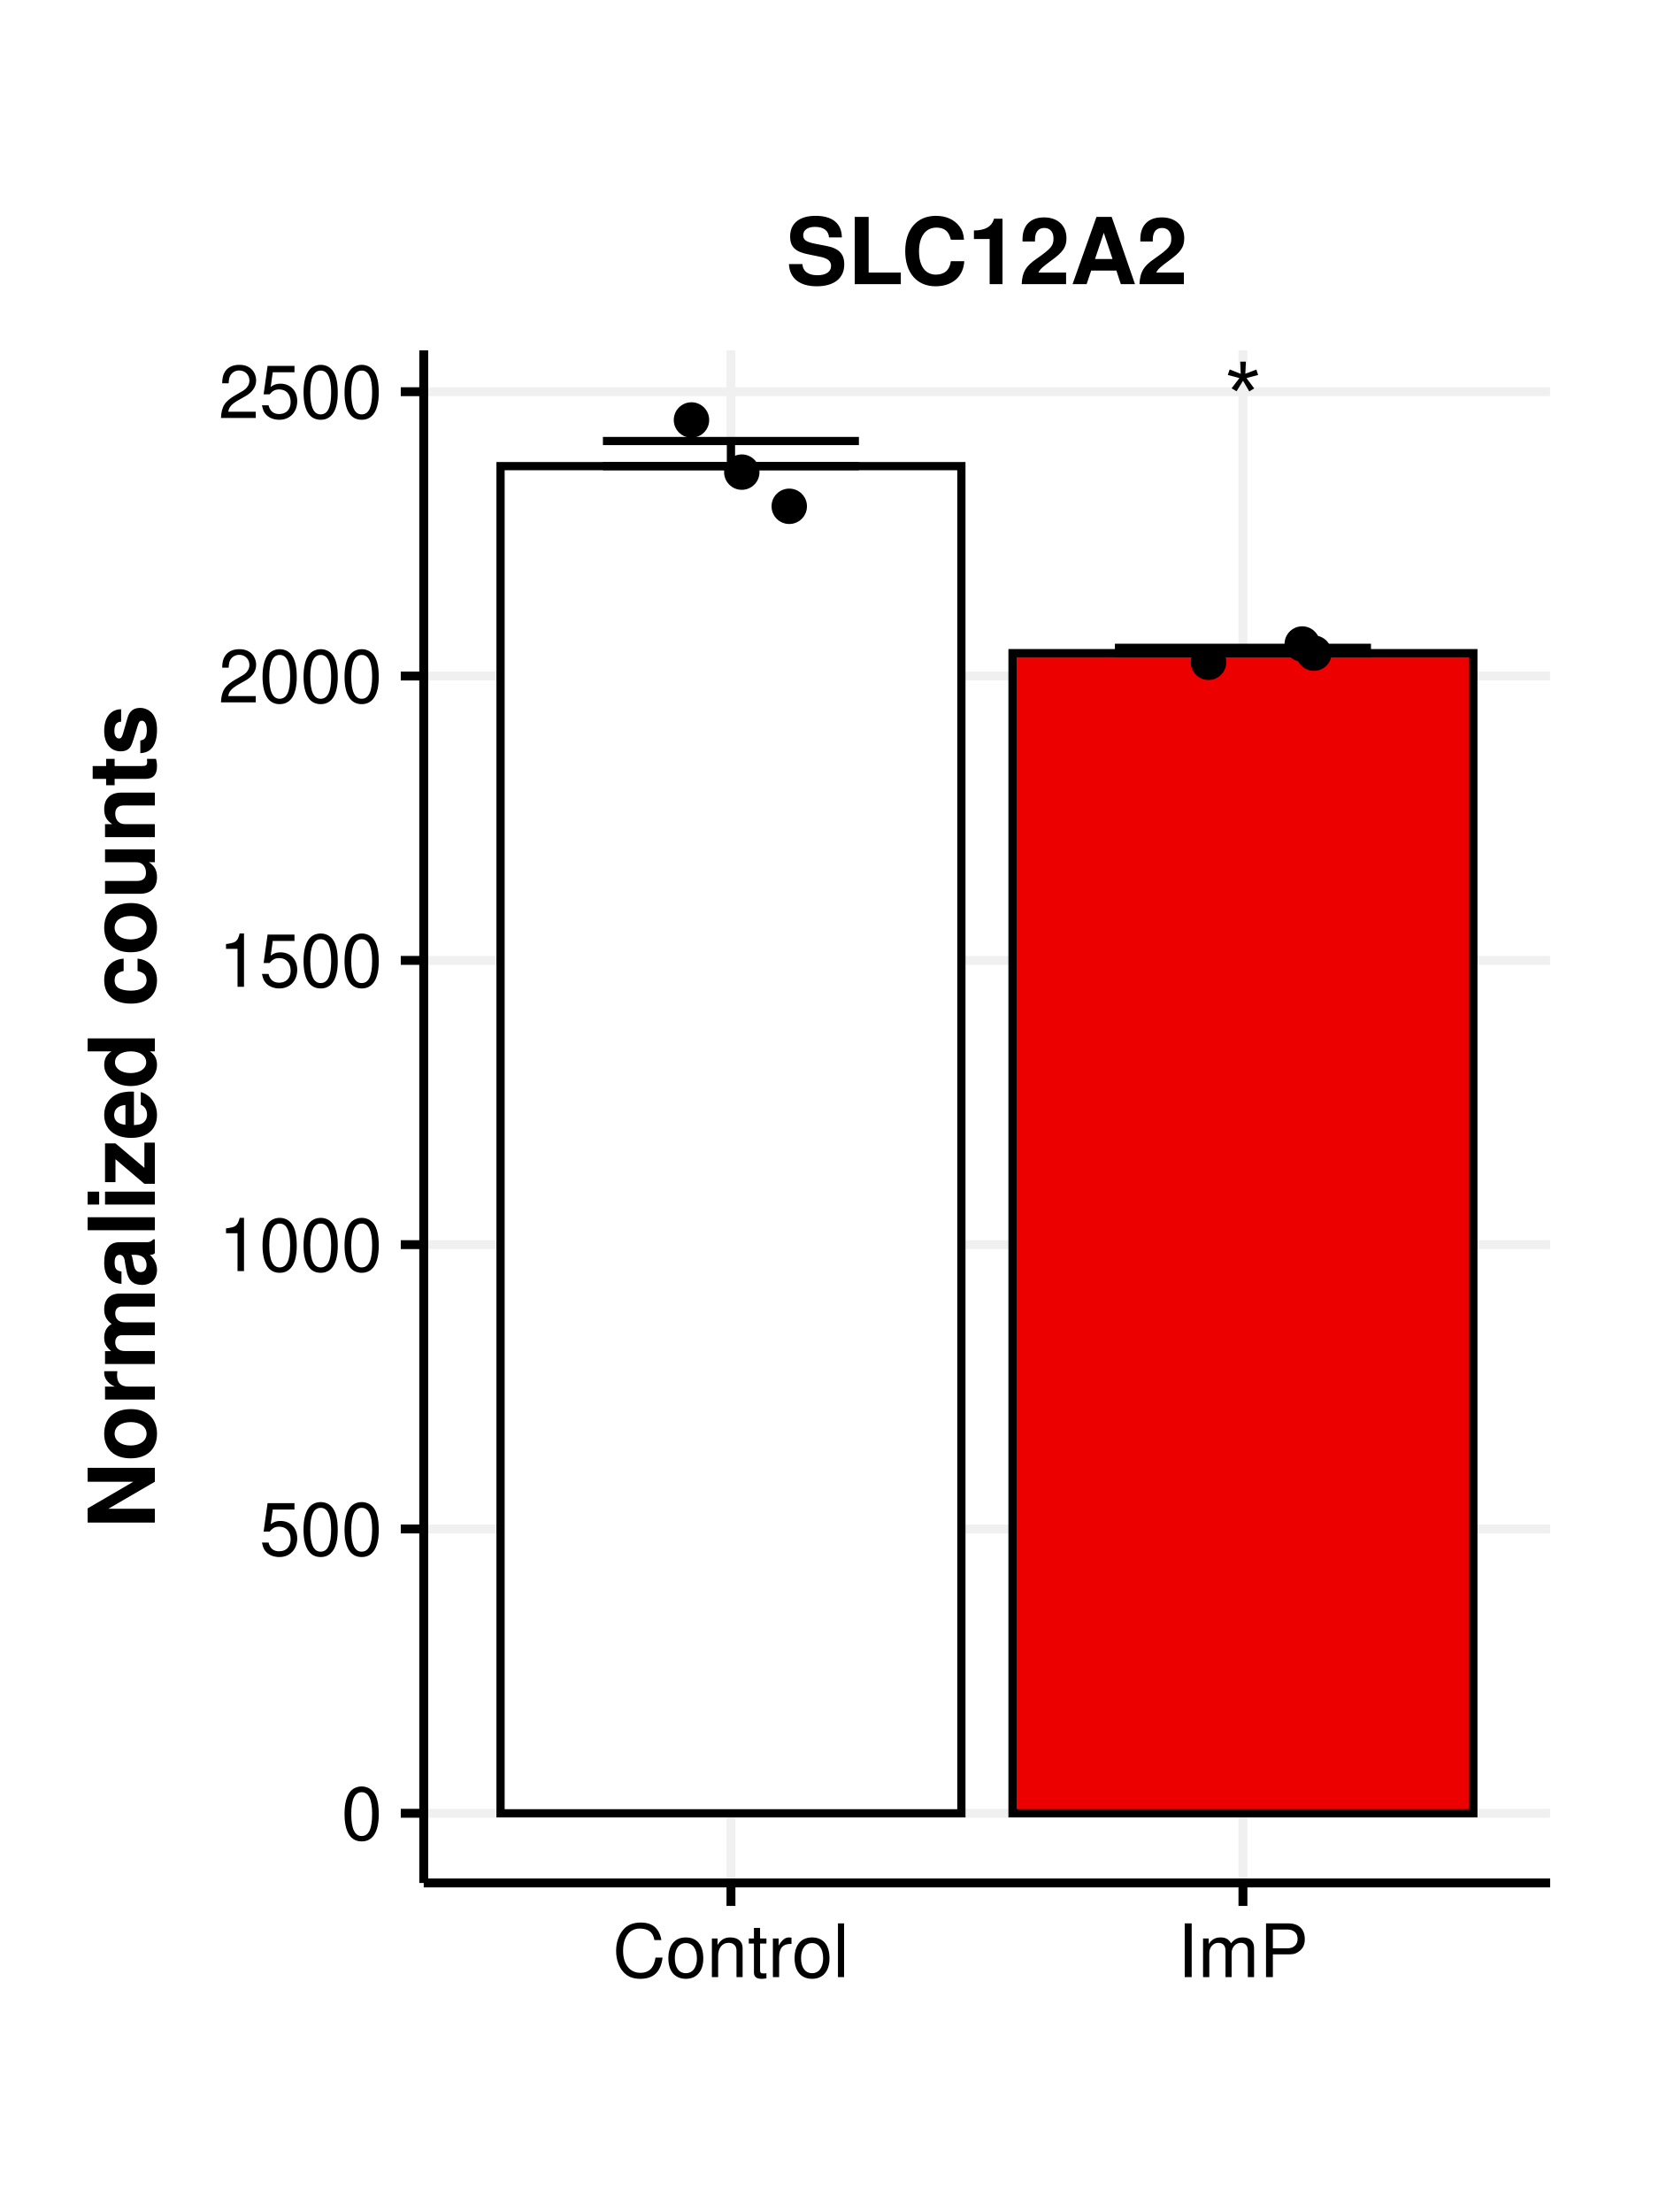
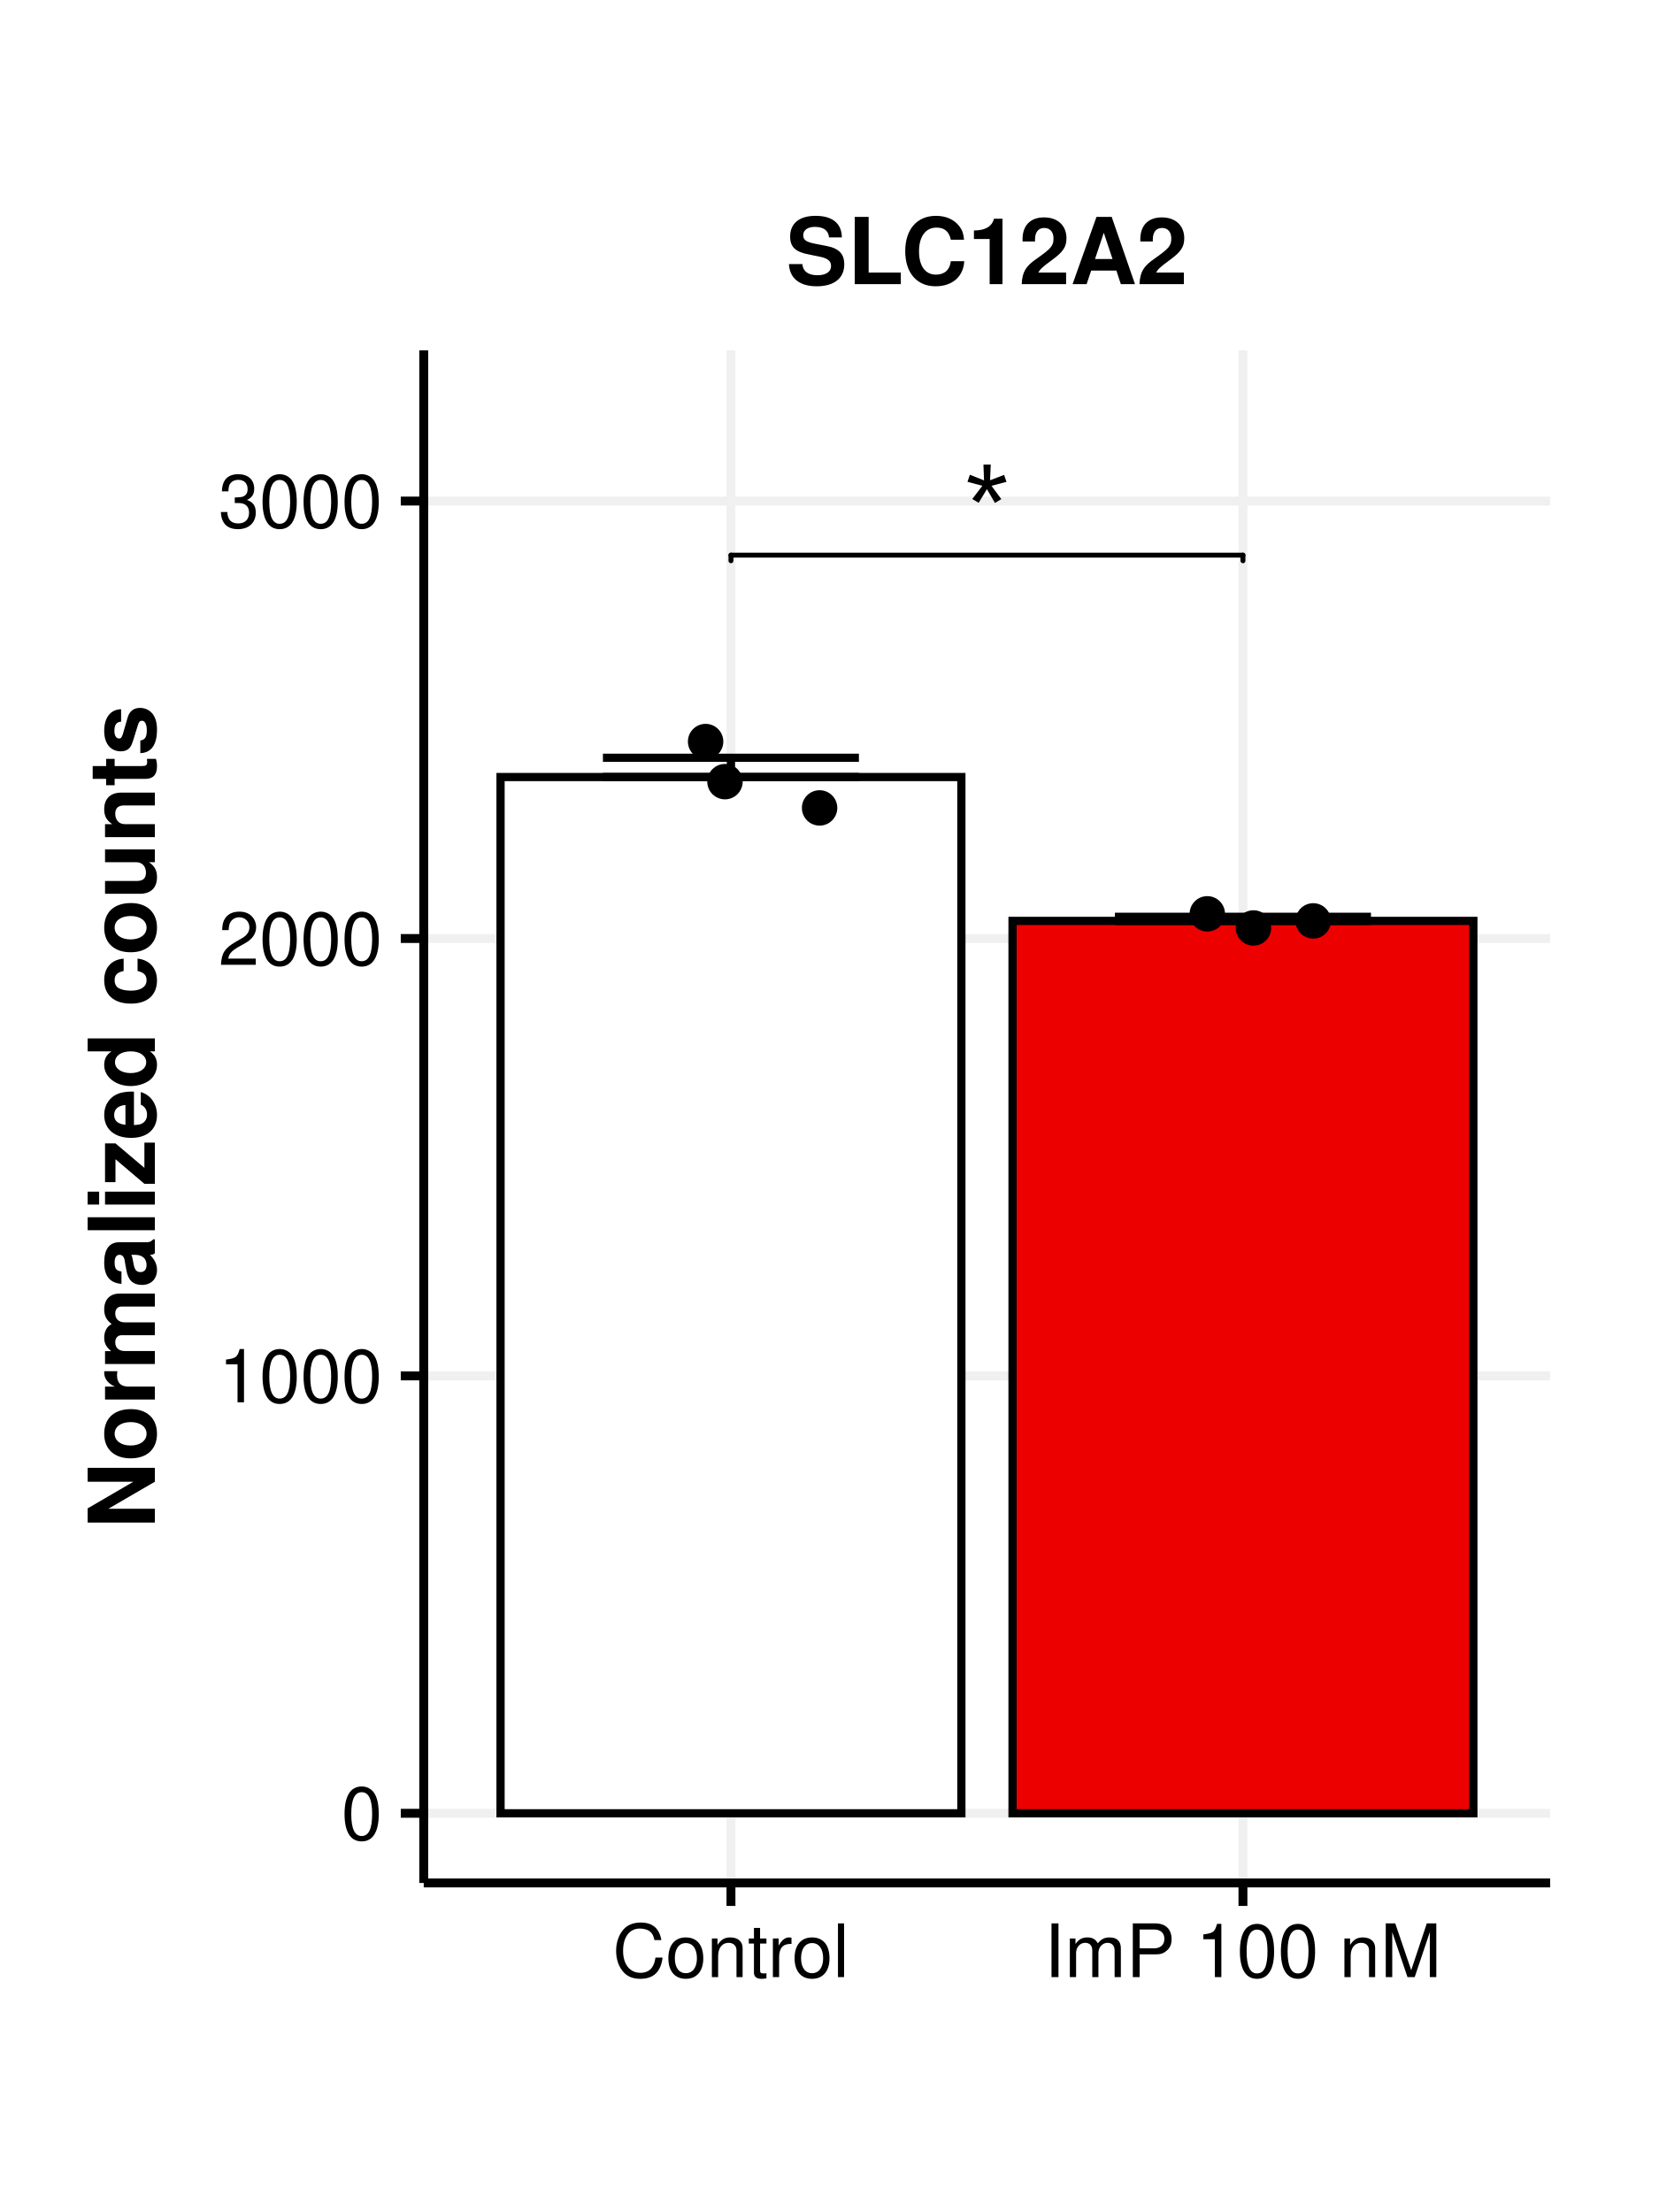
<svg xmlns="http://www.w3.org/2000/svg" class="svglite" width="216.00pt" height="288.00pt" viewBox="0 0 216.00 288.00">
  <defs>
    <style type="text/css">
    .svglite line, .svglite polyline, .svglite polygon, .svglite path, .svglite rect, .svglite circle {
      fill: none;
      stroke: #000000;
      stroke-linecap: round;
      stroke-linejoin: round;
      stroke-miterlimit: 10.00;
    }
    .svglite text {
      white-space: pre;
    }
  </style>
  </defs>
  <rect width="100%" height="100%" style="stroke: none; fill: #FFFFFF;" />
  <defs>
    <clipPath id="cpMC4wMHwyMTYuMDB8MC4wMHwyODguMDA=">
      <rect x="0.00" y="0.00" width="216.00" height="288.00" />
    </clipPath>
  </defs>
  <g clip-path="url(#cpMC4wMHwyMTYuMDB8MC4wMHwyODguMDA=)">
    <rect x="0.00" y="0.00" width="216.00" height="288.00" style="stroke-width: 1.16; stroke: none; fill: #FFFFFF;" />
  </g>
  <defs>
    <clipPath id="cpNTUuMTd8MjAxLjgzfDQ1LjYxfDI0NS4xNg==">
      <rect x="55.17" y="45.61" width="146.65" height="199.55" />
    </clipPath>
  </defs>
  <g clip-path="url(#cpNTUuMTd8MjAxLjgzfDQ1LjYxfDI0NS4xNg==)">
    <rect x="55.17" y="45.61" width="146.65" height="199.55" style="stroke-width: 1.16; stroke: none; fill: #FFFFFF;" />
    <polyline points="55.17,236.09 201.83,236.09 " style="stroke-width: 1.16; stroke: #F0F0F0; stroke-linecap: butt;" />
-     <polyline points="55.17,199.07 201.83,199.07 " style="stroke-width: 1.16; stroke: #F0F0F0; stroke-linecap: butt;" />
-     <polyline points="55.17,162.05 201.83,162.05 " style="stroke-width: 1.16; stroke: #F0F0F0; stroke-linecap: butt;" />
-     <polyline points="55.17,125.04 201.83,125.04 " style="stroke-width: 1.16; stroke: #F0F0F0; stroke-linecap: butt;" />
-     <polyline points="55.17,88.02 201.83,88.02 " style="stroke-width: 1.16; stroke: #F0F0F0; stroke-linecap: butt;" />
-     <polyline points="55.17,51.00 201.83,51.00 " style="stroke-width: 1.16; stroke: #F0F0F0; stroke-linecap: butt;" />
+     <polyline points="55.17,179.14 201.83,179.14 " style="stroke-width: 1.16; stroke: #F0F0F0; stroke-linecap: butt;" />
+     <polyline points="55.17,122.19 201.83,122.19 " style="stroke-width: 1.16; stroke: #F0F0F0; stroke-linecap: butt;" />
+     <polyline points="55.17,65.24 201.83,65.24 " style="stroke-width: 1.16; stroke: #F0F0F0; stroke-linecap: butt;" />
    <polyline points="95.17,245.16 95.17,45.61 " style="stroke-width: 1.16; stroke: #F0F0F0; stroke-linecap: butt;" />
    <polyline points="161.83,245.16 161.83,45.61 " style="stroke-width: 1.16; stroke: #F0F0F0; stroke-linecap: butt;" />
-     <text x="161.83" y="54.68" text-anchor="middle" style="font-size: 11.04px; font-family: &quot;Arial&quot;;" textLength="4.29px" lengthAdjust="spacingAndGlyphs">*</text>
-     <rect x="65.17" y="60.69" width="60.00" height="175.40" style="stroke-width: 1.07; stroke-linecap: butt; stroke-linejoin: miter; fill: #FFFFFF;" />
-     <rect x="131.83" y="85.04" width="60.00" height="151.05" style="stroke-width: 1.07; stroke-linecap: butt; stroke-linejoin: miter; fill: #ED0000;" />
-     <polyline points="78.50,57.42 111.83,57.42 " style="stroke-width: 1.07; stroke-linecap: butt;" />
-     <polyline points="95.17,57.42 95.17,60.69 " style="stroke-width: 1.07; stroke-linecap: butt;" />
-     <polyline points="78.50,60.69 111.83,60.69 " style="stroke-width: 1.07; stroke-linecap: butt;" />
-     <polyline points="145.16,84.35 178.50,84.35 " style="stroke-width: 1.07; stroke-linecap: butt;" />
-     <polyline points="161.83,84.35 161.83,85.04 " style="stroke-width: 1.07; stroke-linecap: butt;" />
-     <polyline points="145.16,85.04 178.50,85.04 " style="stroke-width: 1.07; stroke-linecap: butt;" />
-     <circle cx="90.03" cy="54.68" r="1.95" style="stroke-width: 0.71; fill: #000000;" />
-     <circle cx="102.76" cy="65.92" r="1.95" style="stroke-width: 0.71; fill: #000000;" />
-     <circle cx="96.58" cy="61.47" r="1.95" style="stroke-width: 0.71; fill: #000000;" />
-     <circle cx="171.07" cy="85.04" r="1.95" style="stroke-width: 0.71; fill: #000000;" />
-     <circle cx="169.55" cy="83.85" r="1.95" style="stroke-width: 0.71; fill: #000000;" />
-     <circle cx="157.35" cy="86.23" r="1.95" style="stroke-width: 0.71; fill: #000000;" />
+     <rect x="65.17" y="101.17" width="60.00" height="134.92" style="stroke-width: 1.07; stroke-linecap: butt; stroke-linejoin: miter; fill: #FFFFFF;" />
+     <rect x="131.83" y="119.90" width="60.00" height="116.19" style="stroke-width: 1.07; stroke-linecap: butt; stroke-linejoin: miter; fill: #ED0000;" />
+     <polyline points="78.50,98.66 111.83,98.66 " style="stroke-width: 1.07; stroke-linecap: butt;" />
+     <polyline points="95.17,98.66 95.17,101.17 " style="stroke-width: 1.07; stroke-linecap: butt;" />
+     <polyline points="78.50,101.17 111.83,101.17 " style="stroke-width: 1.07; stroke-linecap: butt;" />
+     <polyline points="145.16,119.37 178.50,119.37 " style="stroke-width: 1.07; stroke-linecap: butt;" />
+     <polyline points="161.83,119.37 161.83,119.90 " style="stroke-width: 1.07; stroke-linecap: butt;" />
+     <polyline points="145.16,119.90 178.50,119.90 " style="stroke-width: 1.07; stroke-linecap: butt;" />
+     <circle cx="91.87" cy="96.55" r="1.95" style="stroke-width: 0.71; fill: #000000;" />
+     <circle cx="106.71" cy="105.19" r="1.95" style="stroke-width: 0.71; fill: #000000;" />
+     <circle cx="94.39" cy="101.77" r="1.95" style="stroke-width: 0.71; fill: #000000;" />
+     <circle cx="170.98" cy="119.90" r="1.95" style="stroke-width: 0.71; fill: #000000;" />
+     <circle cx="157.19" cy="118.98" r="1.95" style="stroke-width: 0.71; fill: #000000;" />
+     <circle cx="163.20" cy="120.82" r="1.95" style="stroke-width: 0.71; fill: #000000;" />
+     <text x="128.50" y="70.28" text-anchor="middle" style="font-size: 14.23px; font-family: &quot;Arial&quot;;" textLength="5.54px" lengthAdjust="spacingAndGlyphs">*</text>
+     <line x1="95.17" y1="73.01" x2="95.17" y2="72.28" style="stroke-width: 0.64;" />
+     <line x1="95.17" y1="72.28" x2="161.83" y2="72.28" style="stroke-width: 0.64;" />
+     <line x1="161.83" y1="72.28" x2="161.83" y2="73.01" style="stroke-width: 0.64;" />
    <rect x="55.17" y="45.61" width="146.65" height="199.55" style="stroke-width: 1.16; stroke: none;" />
  </g>
  <g clip-path="url(#cpMC4wMHwyMTYuMDB8MC4wMHwyODguMDA=)">
    <polyline points="55.17,245.16 55.17,45.61 " style="stroke-width: 1.16; stroke-linecap: butt;" />
    <text x="49.79" y="239.53" text-anchor="end" style="font-size: 9.60px; font-family: &quot;Helvetica&quot;;" textLength="5.34px" lengthAdjust="spacingAndGlyphs">0</text>
-     <text x="49.79" y="202.51" text-anchor="end" style="font-size: 9.60px; font-family: &quot;Helvetica&quot;;" textLength="16.01px" lengthAdjust="spacingAndGlyphs">500</text>
-     <text x="49.79" y="165.50" text-anchor="end" style="font-size: 9.60px; font-family: &quot;Helvetica&quot;;" textLength="21.34px" lengthAdjust="spacingAndGlyphs">1000</text>
-     <text x="49.79" y="128.48" text-anchor="end" style="font-size: 9.60px; font-family: &quot;Helvetica&quot;;" textLength="21.34px" lengthAdjust="spacingAndGlyphs">1500</text>
-     <text x="49.79" y="91.46" text-anchor="end" style="font-size: 9.60px; font-family: &quot;Helvetica&quot;;" textLength="21.34px" lengthAdjust="spacingAndGlyphs">2000</text>
-     <text x="49.79" y="54.44" text-anchor="end" style="font-size: 9.60px; font-family: &quot;Helvetica&quot;;" textLength="21.34px" lengthAdjust="spacingAndGlyphs">2500</text>
+     <text x="49.79" y="182.58" text-anchor="end" style="font-size: 9.60px; font-family: &quot;Helvetica&quot;;" textLength="21.34px" lengthAdjust="spacingAndGlyphs">1000</text>
+     <text x="49.79" y="125.63" text-anchor="end" style="font-size: 9.60px; font-family: &quot;Helvetica&quot;;" textLength="21.34px" lengthAdjust="spacingAndGlyphs">2000</text>
+     <text x="49.79" y="68.68" text-anchor="end" style="font-size: 9.60px; font-family: &quot;Helvetica&quot;;" textLength="21.34px" lengthAdjust="spacingAndGlyphs">3000</text>
    <polyline points="52.18,236.09 55.17,236.09 " style="stroke-width: 1.16; stroke-linecap: butt;" />
-     <polyline points="52.18,199.07 55.17,199.07 " style="stroke-width: 1.16; stroke-linecap: butt;" />
-     <polyline points="52.18,162.05 55.17,162.05 " style="stroke-width: 1.16; stroke-linecap: butt;" />
-     <polyline points="52.18,125.04 55.17,125.04 " style="stroke-width: 1.16; stroke-linecap: butt;" />
-     <polyline points="52.18,88.02 55.17,88.02 " style="stroke-width: 1.16; stroke-linecap: butt;" />
-     <polyline points="52.18,51.00 55.17,51.00 " style="stroke-width: 1.16; stroke-linecap: butt;" />
+     <polyline points="52.18,179.14 55.17,179.14 " style="stroke-width: 1.16; stroke-linecap: butt;" />
+     <polyline points="52.18,122.19 55.17,122.19 " style="stroke-width: 1.16; stroke-linecap: butt;" />
+     <polyline points="52.18,65.24 55.17,65.24 " style="stroke-width: 1.16; stroke-linecap: butt;" />
    <polyline points="55.17,245.16 201.83,245.16 " style="stroke-width: 1.16; stroke-linecap: butt;" />
    <polyline points="95.17,248.15 95.17,245.16 " style="stroke-width: 1.16; stroke-linecap: butt;" />
    <polyline points="161.83,248.15 161.83,245.16 " style="stroke-width: 1.16; stroke-linecap: butt;" />
    <text x="95.17" y="257.42" text-anchor="middle" style="font-size: 9.60px; font-family: &quot;Helvetica&quot;;" textLength="30.92px" lengthAdjust="spacingAndGlyphs">Control</text>
-     <text x="161.83" y="257.42" text-anchor="middle" style="font-size: 9.60px; font-family: &quot;Helvetica&quot;;" textLength="17.06px" lengthAdjust="spacingAndGlyphs">ImP</text>
+     <text x="161.83" y="257.42" text-anchor="middle" style="font-size: 9.60px; font-family: &quot;Helvetica&quot;;" textLength="51.72px" lengthAdjust="spacingAndGlyphs">ImP 100 nM</text>
    <text transform="translate(20.16,145.39) rotate(-90)" text-anchor="middle" style="font-size: 12.00px; font-weight: bold; font-family: &quot;Helvetica&quot;;" textLength="107.35px" lengthAdjust="spacingAndGlyphs">Normalized counts</text>
    <text x="128.50" y="36.99" text-anchor="middle" style="font-size: 12.00px; font-weight: bold; font-family: &quot;Helvetica&quot;;" textLength="52.70px" lengthAdjust="spacingAndGlyphs">SLC12A2</text>
  </g>
</svg>
